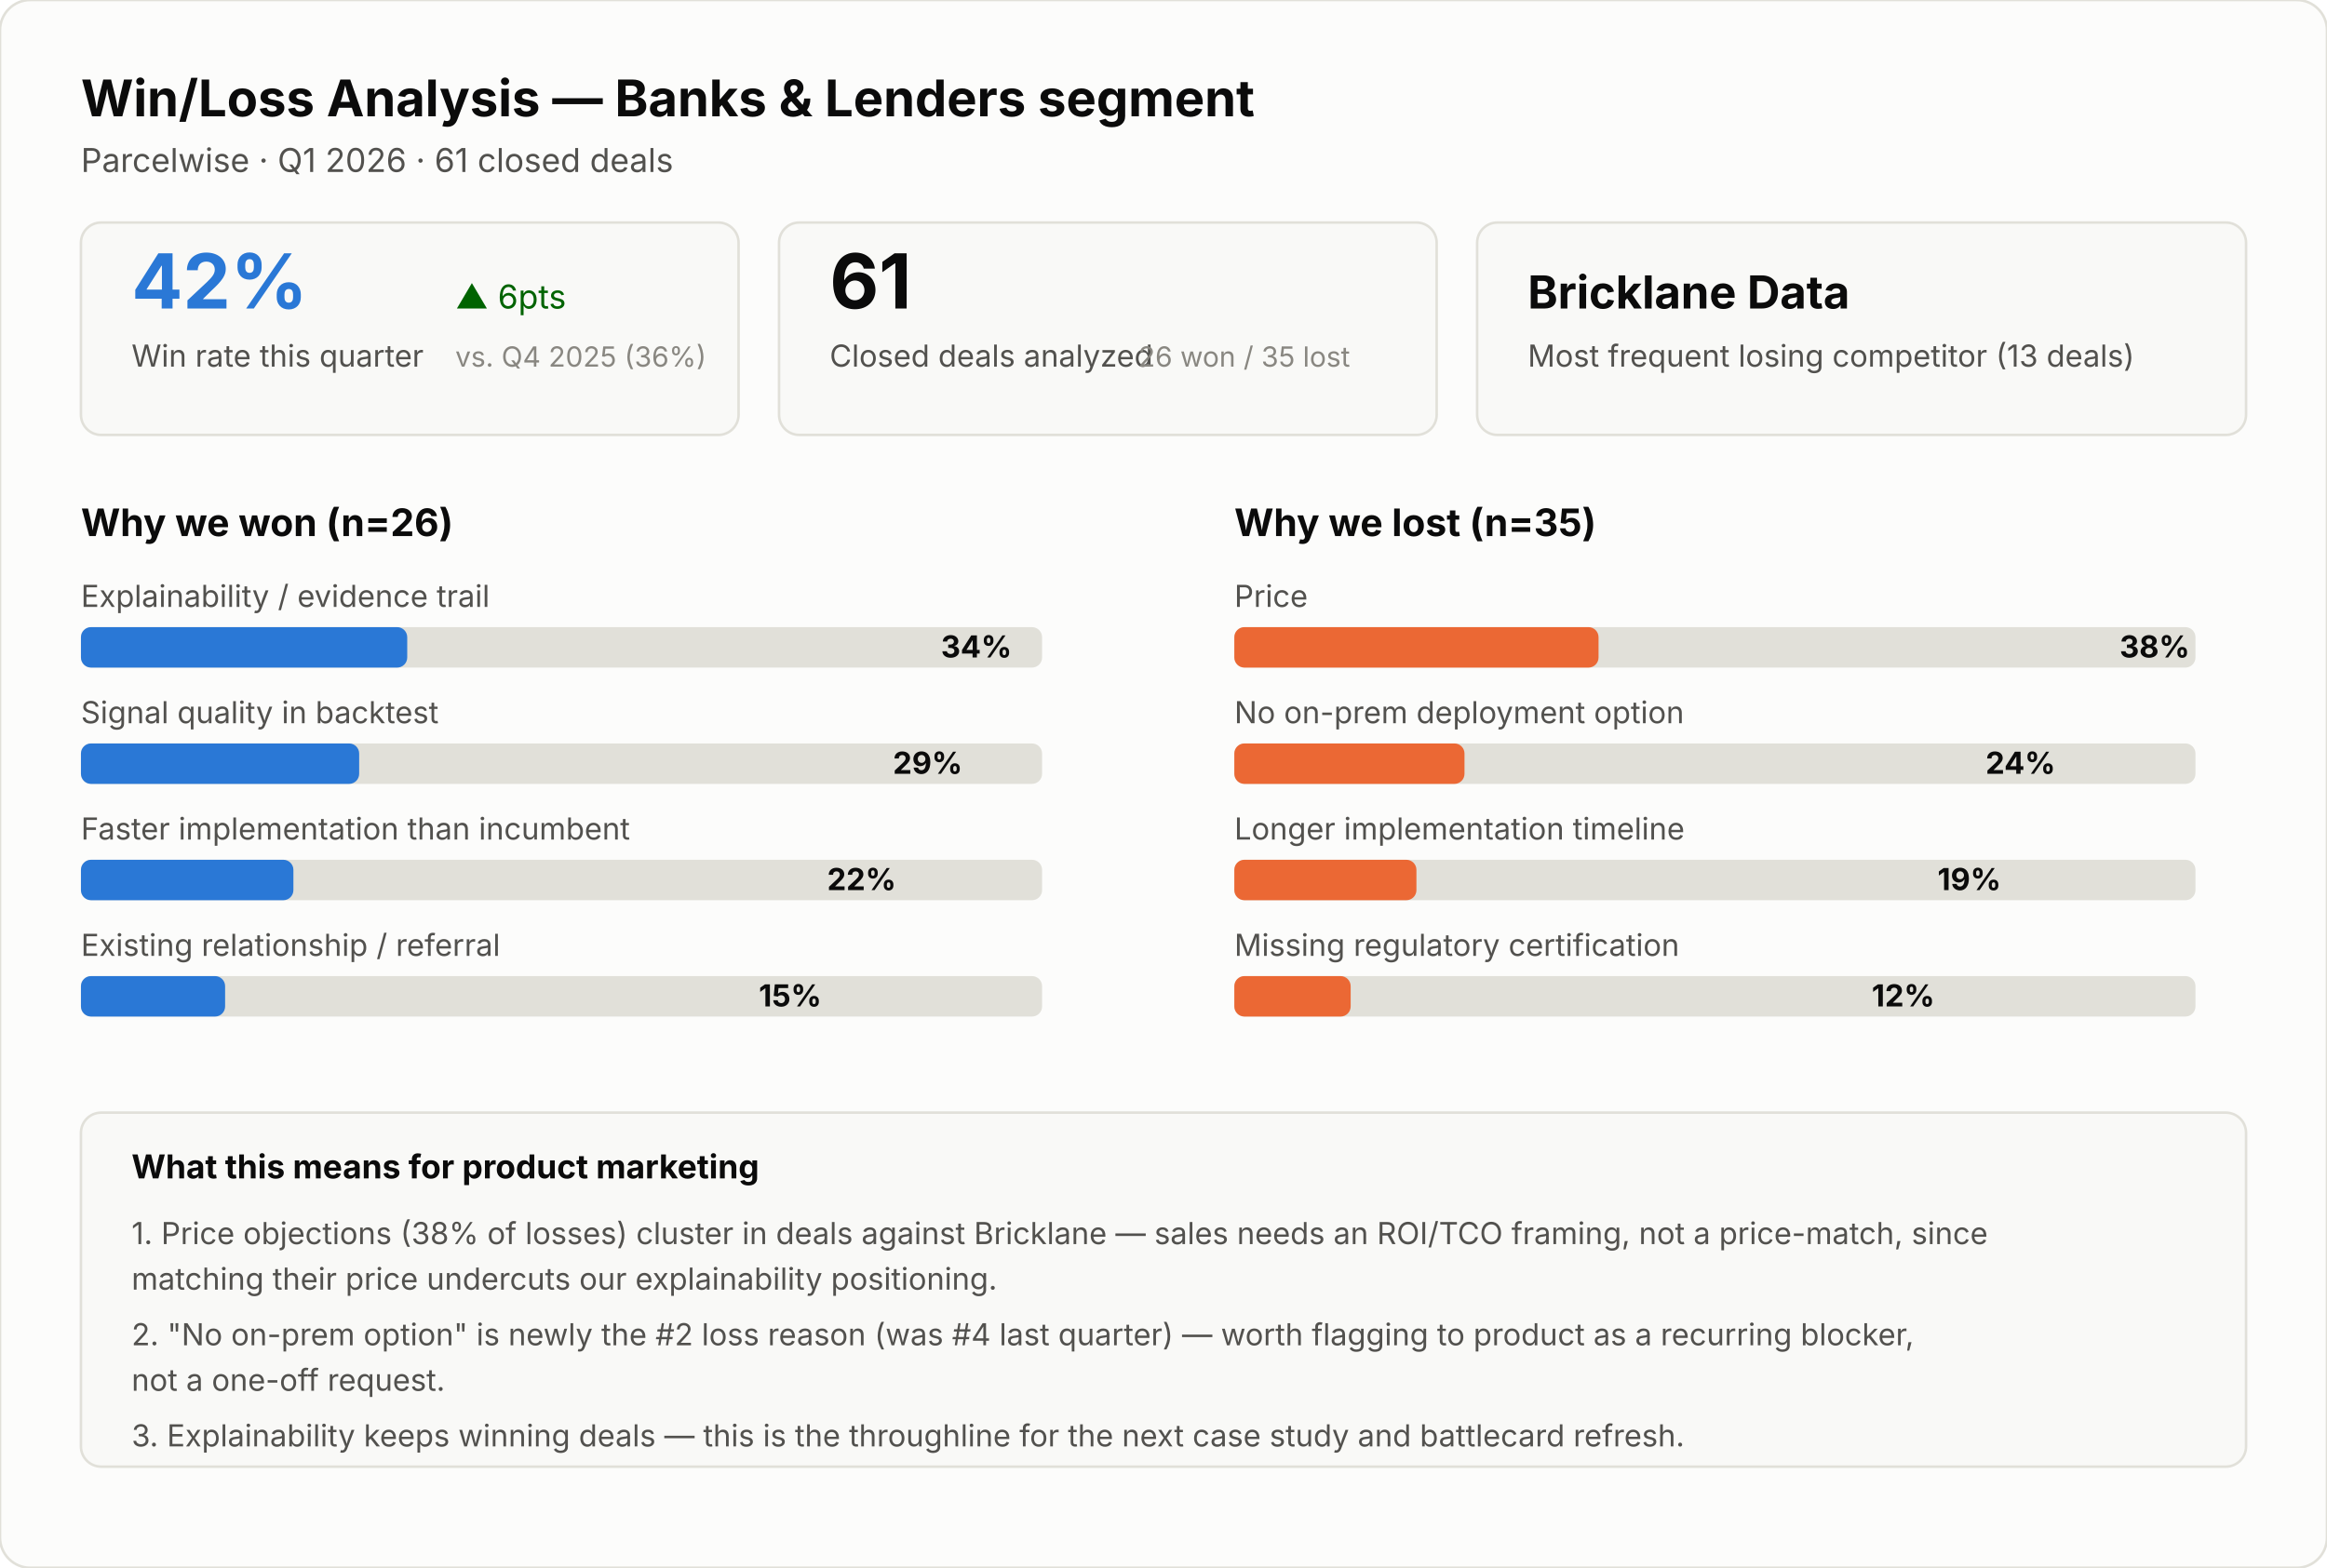
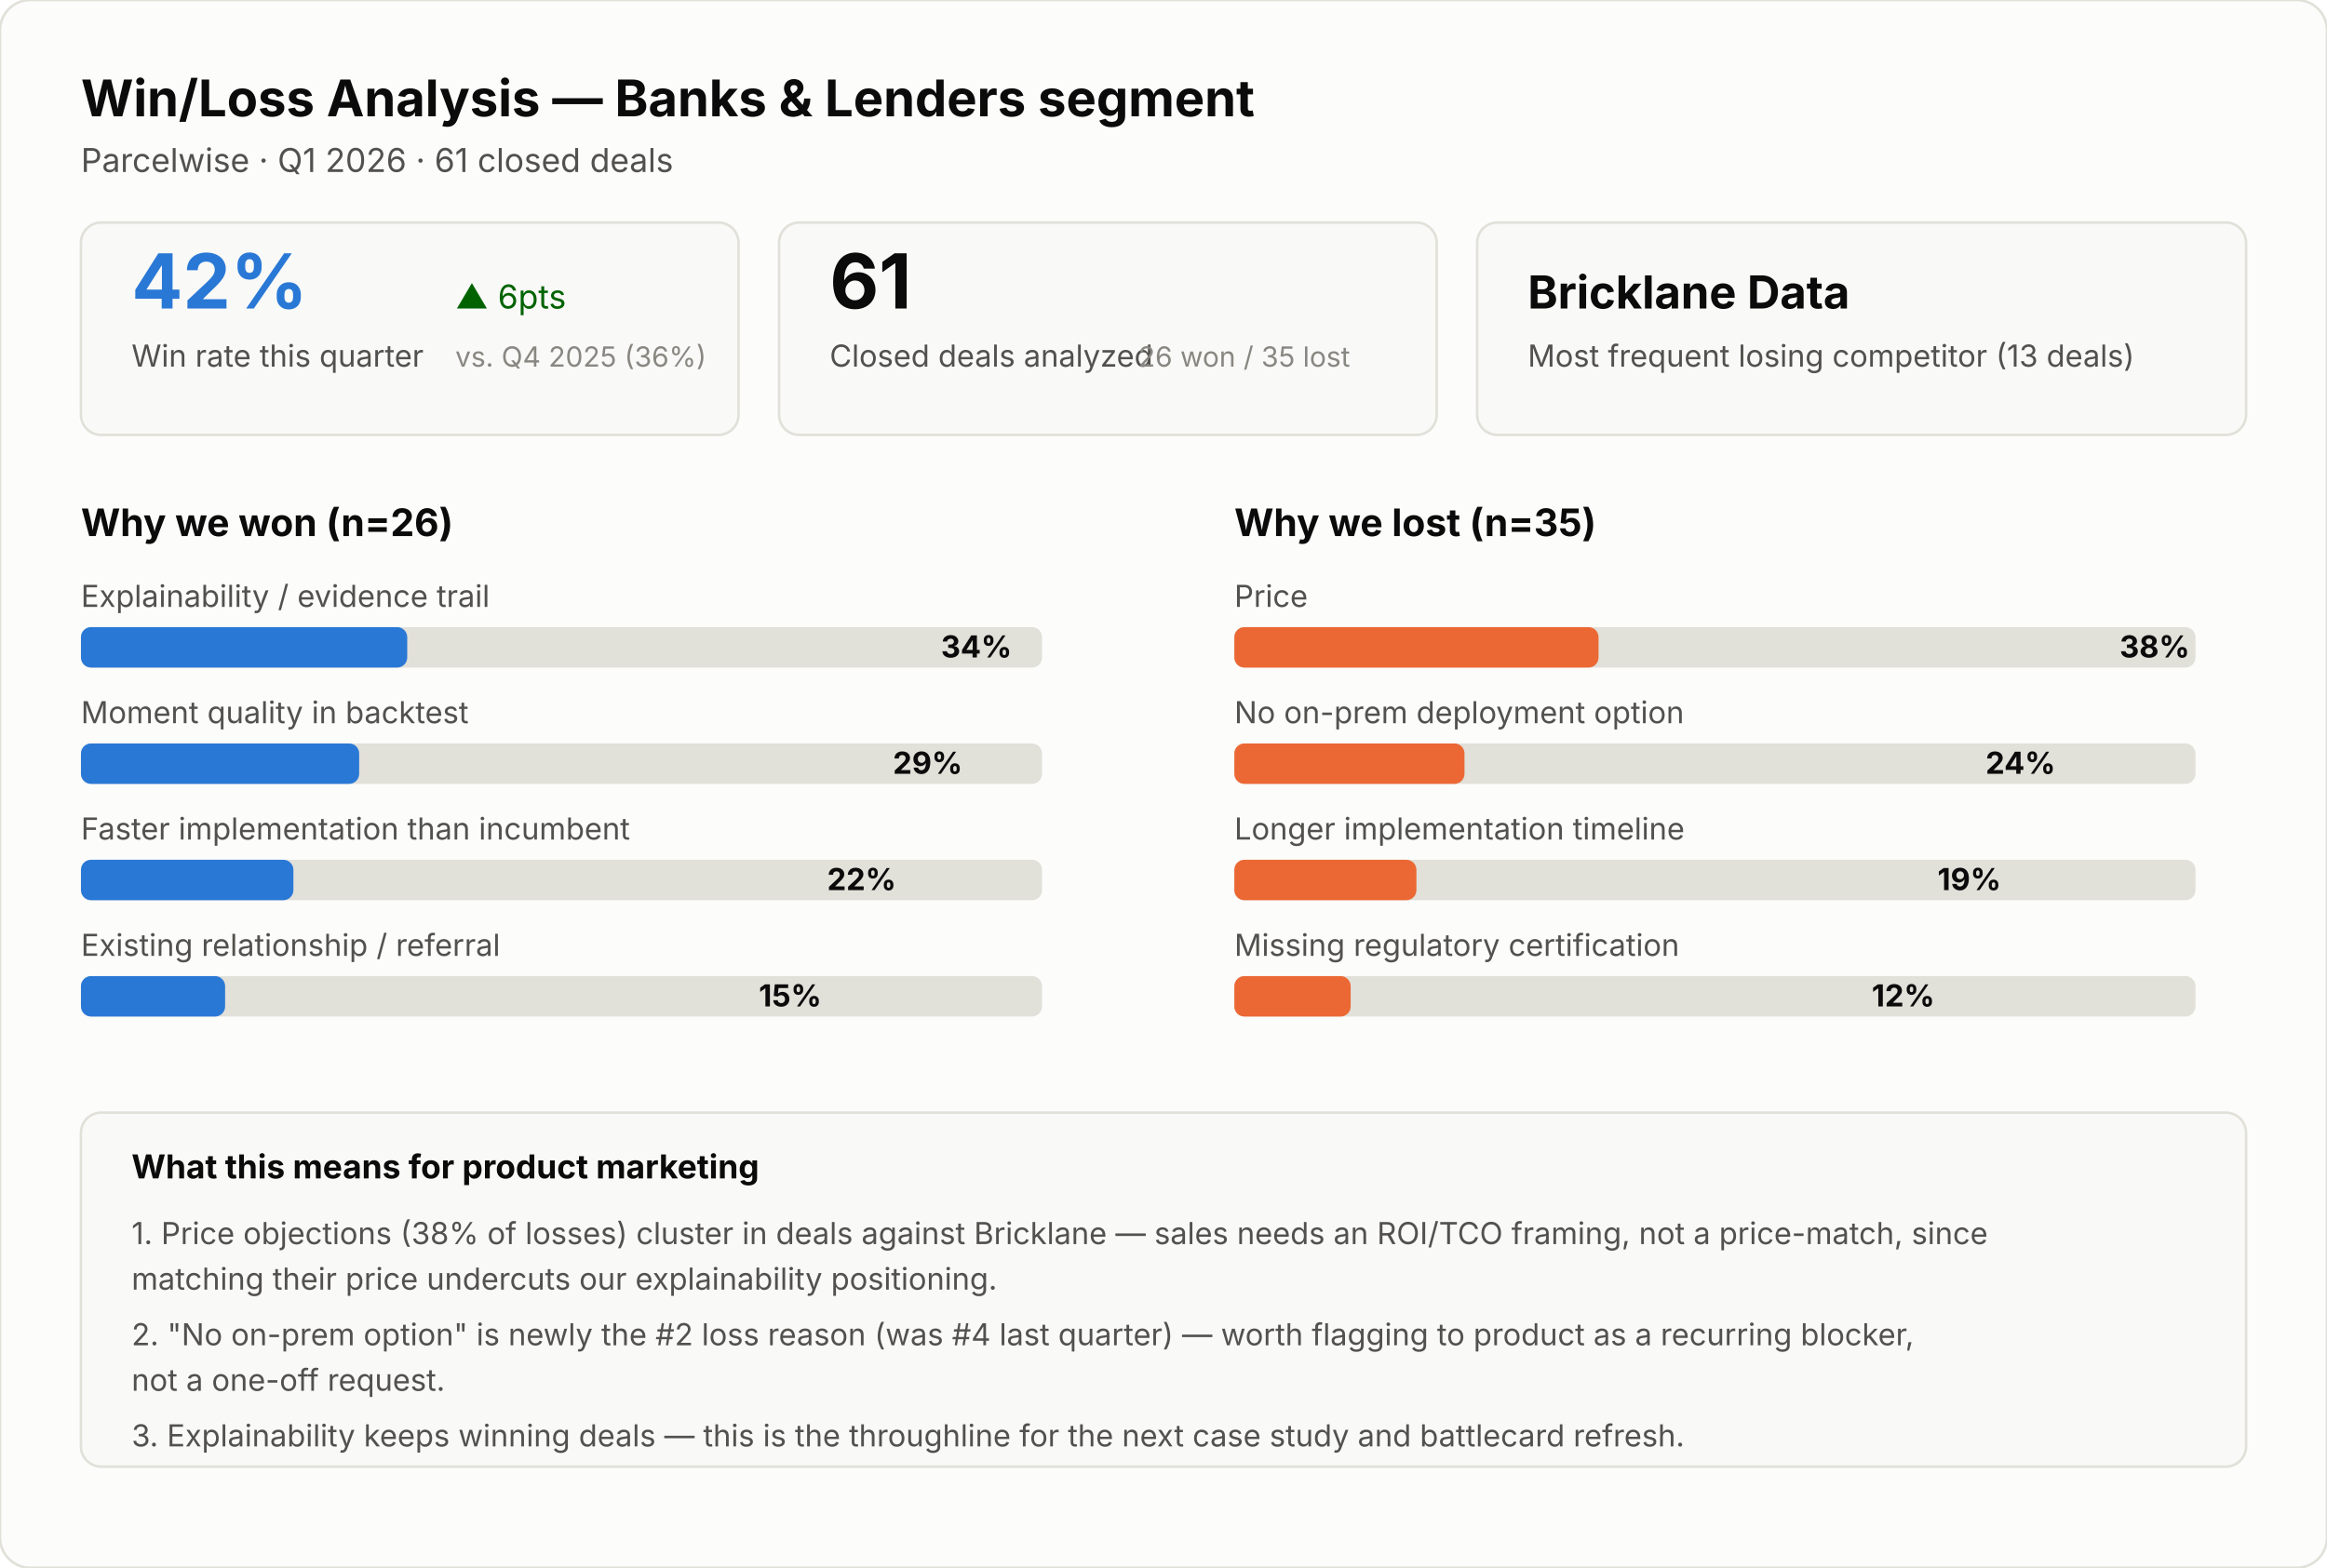
<svg xmlns="http://www.w3.org/2000/svg" viewBox="0 0 920 620" font-family="system-ui, -apple-system, 'Segoe UI', sans-serif">
  <rect x="0" y="0" width="920" height="620" rx="12" fill="#fcfcfb" stroke="#e1e0d9" stroke-width="1" />
  <text x="32" y="46" font-size="20" font-weight="700" fill="#0b0b0b">Win/Loss Analysis — Banks &amp; Lenders segment</text>
  <text x="32" y="68" font-size="13" fill="#52514e">Parcelwise · Q1 2026 · 61 closed deals</text>
  <g>
    <rect x="32" y="88" width="260" height="84" rx="8" fill="#f9f9f7" stroke="#e1e0d9" />
    <text x="52" y="122" font-size="30" font-weight="700" fill="#2a78d6">42%</text>
    <text x="52" y="145" font-size="12" fill="#52514e">Win rate this quarter</text>
    <text x="180" y="122" font-size="13" fill="#006300">▲ 6pts</text>
    <text x="180" y="145" font-size="11" fill="#898781">vs. Q4 2025 (36%)</text>
  </g>
  <g>
    <rect x="308" y="88" width="260" height="84" rx="8" fill="#f9f9f7" stroke="#e1e0d9" />
    <text x="328" y="122" font-size="30" font-weight="700" fill="#0b0b0b">61</text>
    <text x="328" y="145" font-size="12" fill="#52514e">Closed deals analyzed</text>
    <text x="450" y="145" font-size="11" fill="#898781">26 won / 35 lost</text>
  </g>
  <g>
    <rect x="584" y="88" width="304" height="84" rx="8" fill="#f9f9f7" stroke="#e1e0d9" />
    <text x="604" y="122" font-size="18" font-weight="700" fill="#0b0b0b">Bricklane Data</text>
    <text x="604" y="145" font-size="12" fill="#52514e">Most frequent losing competitor (13 deals)</text>
  </g>
  <text x="32" y="212" font-size="15" font-weight="700" fill="#0b0b0b">Why we won (n=26)</text>
  <g font-size="12" fill="#0b0b0b">
    <text x="32" y="240" fill="#52514e">Explainability / evidence trail</text>
    <rect x="32" y="248" width="380" height="16" rx="4" fill="#e1e0d9" />
    <rect x="32" y="248" width="129" height="16" rx="4" fill="#2a78d6" />
    <text x="372" y="260" font-weight="700" fill="#0b0b0b">34%</text>
-     <text x="32" y="286" fill="#52514e">Signal quality in backtest</text>
+     <text x="32" y="286" fill="#52514e">Moment quality in backtest</text>
    <rect x="32" y="294" width="380" height="16" rx="4" fill="#e1e0d9" />
    <rect x="32" y="294" width="110" height="16" rx="4" fill="#2a78d6" />
    <text x="353" y="306" font-weight="700" fill="#0b0b0b">29%</text>
    <text x="32" y="332" fill="#52514e">Faster implementation than incumbent</text>
    <rect x="32" y="340" width="380" height="16" rx="4" fill="#e1e0d9" />
    <rect x="32" y="340" width="84" height="16" rx="4" fill="#2a78d6" />
    <text x="327" y="352" font-weight="700" fill="#0b0b0b">22%</text>
    <text x="32" y="378" fill="#52514e">Existing relationship / referral</text>
    <rect x="32" y="386" width="380" height="16" rx="4" fill="#e1e0d9" />
    <rect x="32" y="386" width="57" height="16" rx="4" fill="#2a78d6" />
    <text x="300" y="398" font-weight="700" fill="#0b0b0b">15%</text>
  </g>
  <text x="488" y="212" font-size="15" font-weight="700" fill="#0b0b0b">Why we lost (n=35)</text>
  <g font-size="12" fill="#0b0b0b">
    <text x="488" y="240" fill="#52514e">Price</text>
    <rect x="488" y="248" width="380" height="16" rx="4" fill="#e1e0d9" />
    <rect x="488" y="248" width="144" height="16" rx="4" fill="#eb6834" />
    <text x="838" y="260" font-weight="700" fill="#0b0b0b">38%</text>
    <text x="488" y="286" fill="#52514e">No on-prem deployment option</text>
    <rect x="488" y="294" width="380" height="16" rx="4" fill="#e1e0d9" />
    <rect x="488" y="294" width="91" height="16" rx="4" fill="#eb6834" />
    <text x="785" y="306" font-weight="700" fill="#0b0b0b">24%</text>
    <text x="488" y="332" fill="#52514e">Longer implementation timeline</text>
    <rect x="488" y="340" width="380" height="16" rx="4" fill="#e1e0d9" />
    <rect x="488" y="340" width="72" height="16" rx="4" fill="#eb6834" />
    <text x="766" y="352" font-weight="700" fill="#0b0b0b">19%</text>
    <text x="488" y="378" fill="#52514e">Missing regulatory certification</text>
    <rect x="488" y="386" width="380" height="16" rx="4" fill="#e1e0d9" />
    <rect x="488" y="386" width="46" height="16" rx="4" fill="#eb6834" />
    <text x="740" y="398" font-weight="700" fill="#0b0b0b">12%</text>
  </g>
  <rect x="32" y="440" width="856" height="140" rx="8" fill="#f9f9f7" stroke="#e1e0d9" />
  <text x="52" y="466" font-size="13" font-weight="700" fill="#0b0b0b">What this means for product marketing</text>
  <text x="52" y="492" font-size="12" fill="#52514e">1. Price objections (38% of losses) cluster in deals against Bricklane — sales needs an ROI/TCO framing, not a price-match, since</text>
  <text x="52" y="510" font-size="12" fill="#52514e">    matching their price undercuts our explainability positioning.</text>
  <text x="52" y="532" font-size="12" fill="#52514e">2. "No on-prem option" is newly the #2 loss reason (was #4 last quarter) — worth flagging to product as a recurring blocker,</text>
  <text x="52" y="550" font-size="12" fill="#52514e">    not a one-off request.</text>
  <text x="52" y="572" font-size="12" fill="#52514e">3. Explainability keeps winning deals — this is the throughline for the next case study and battlecard refresh.</text>
</svg>
